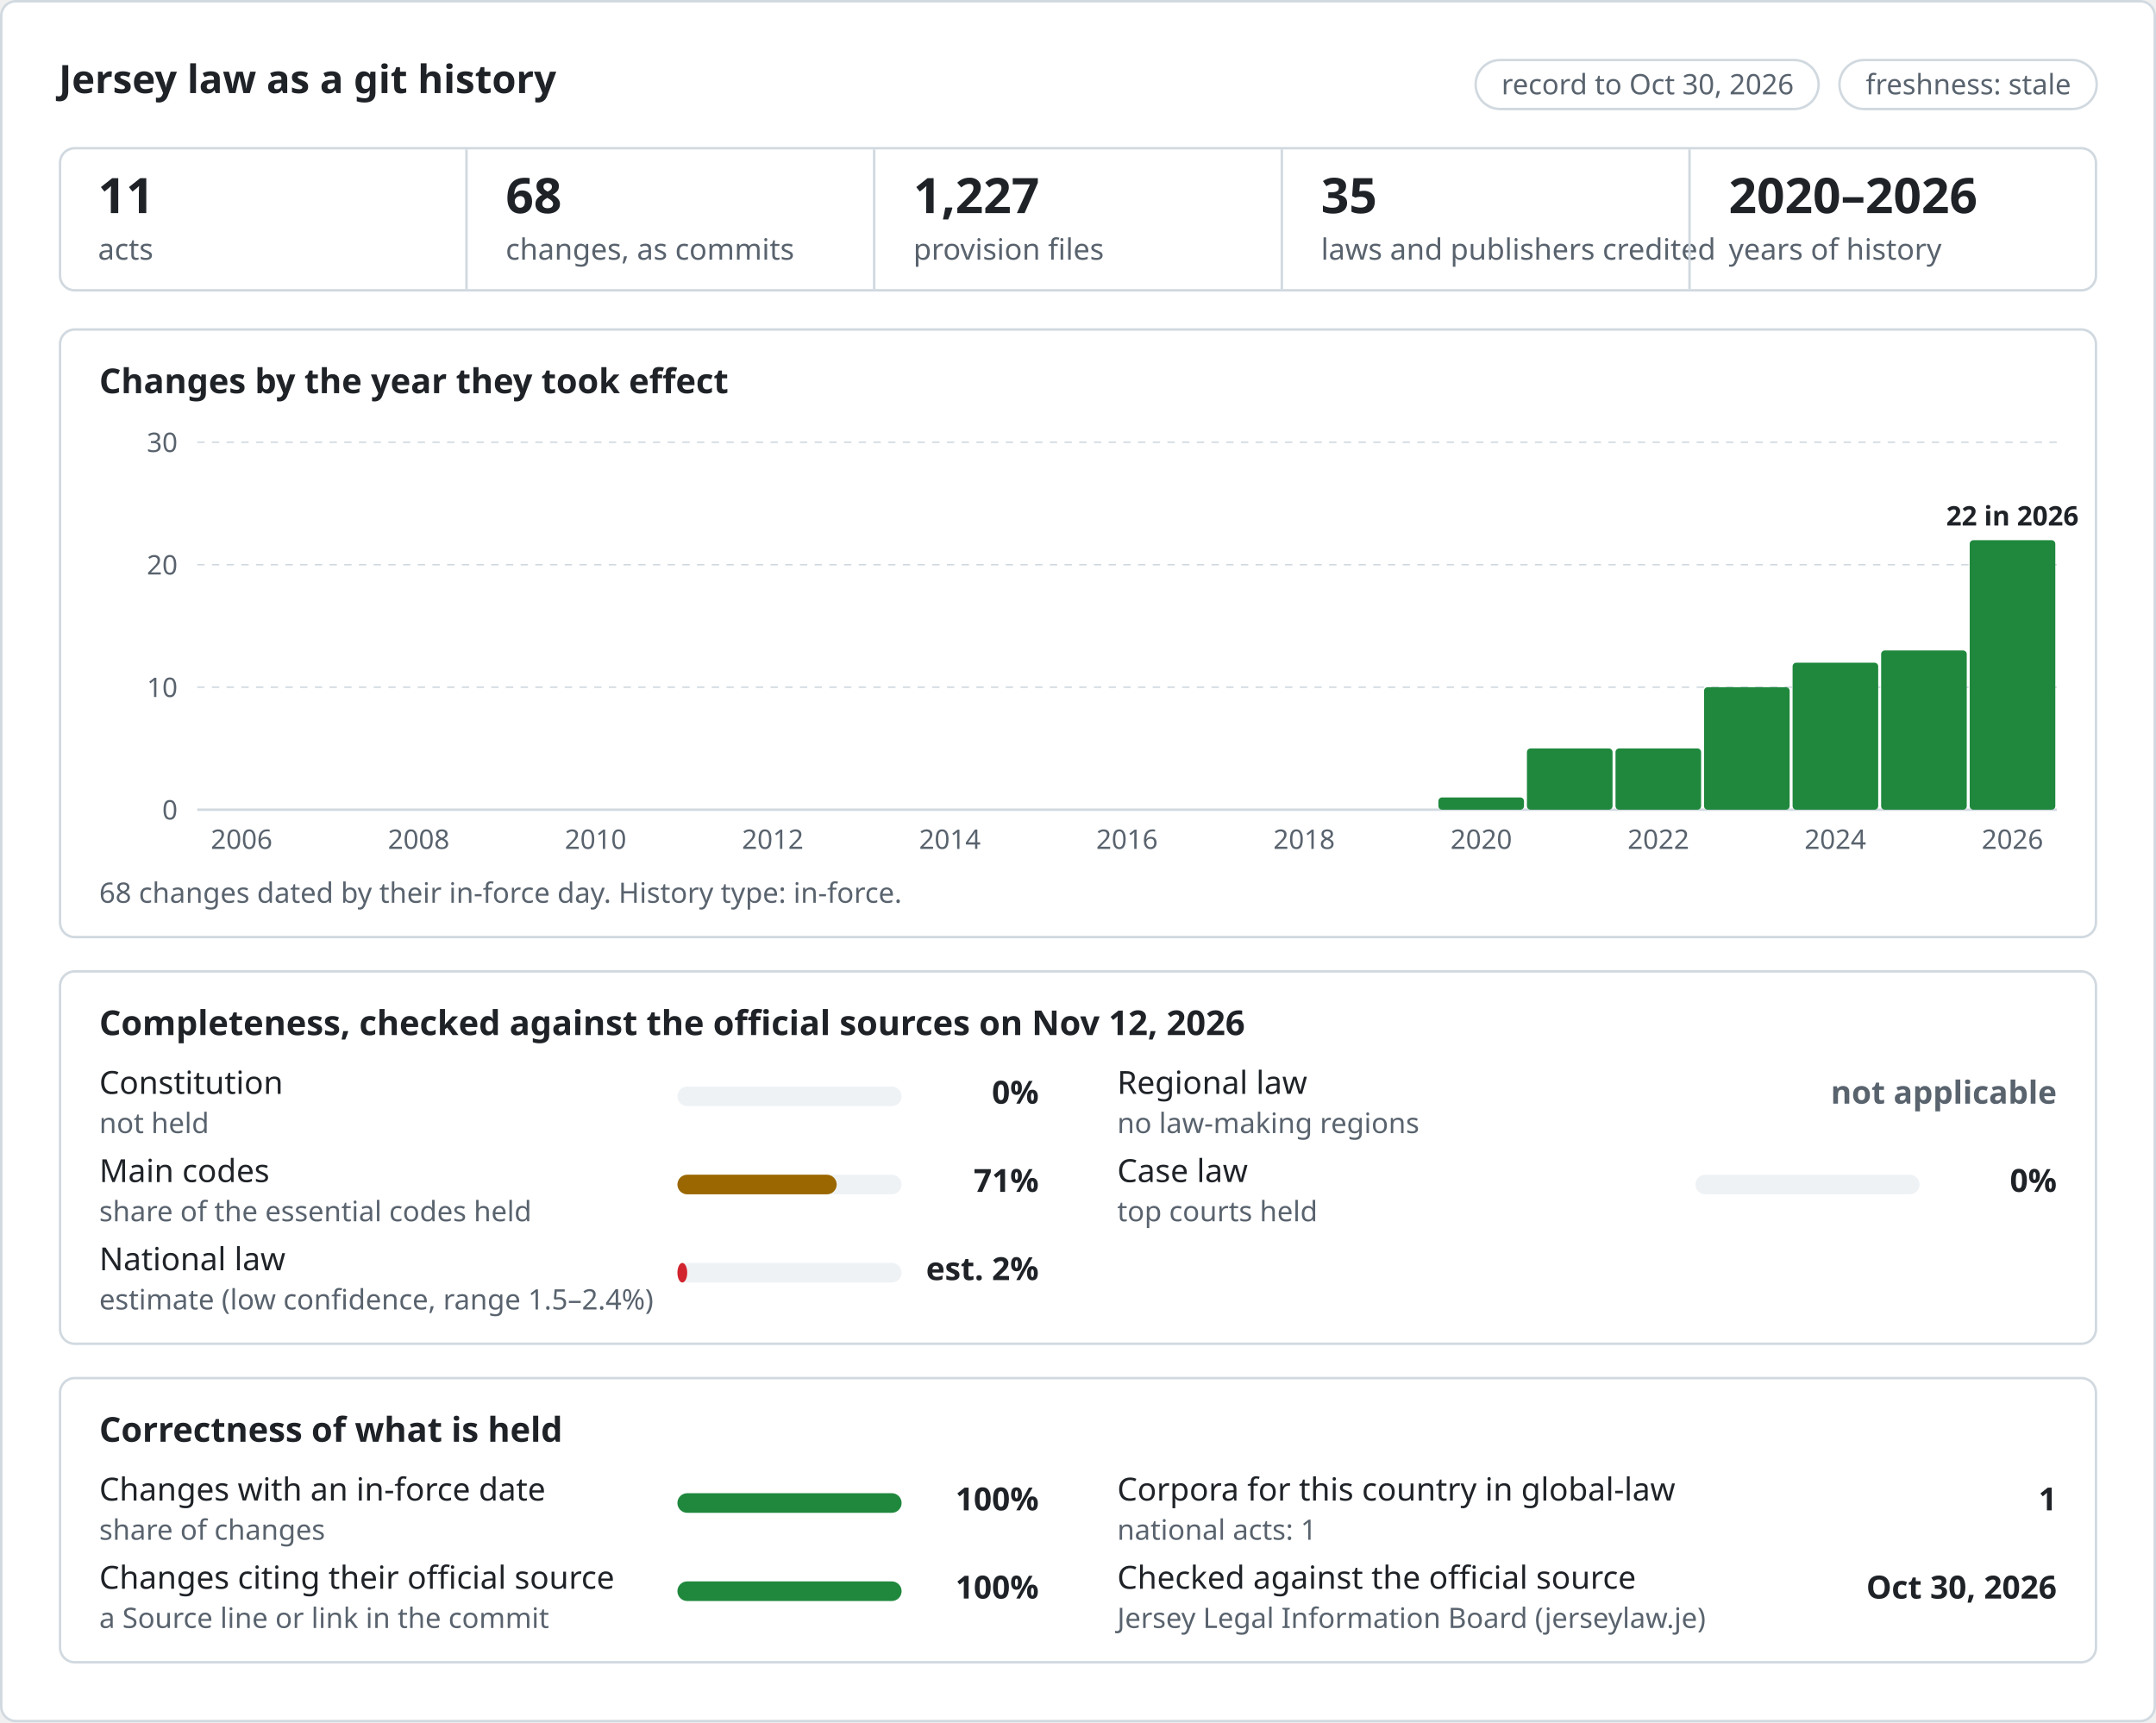
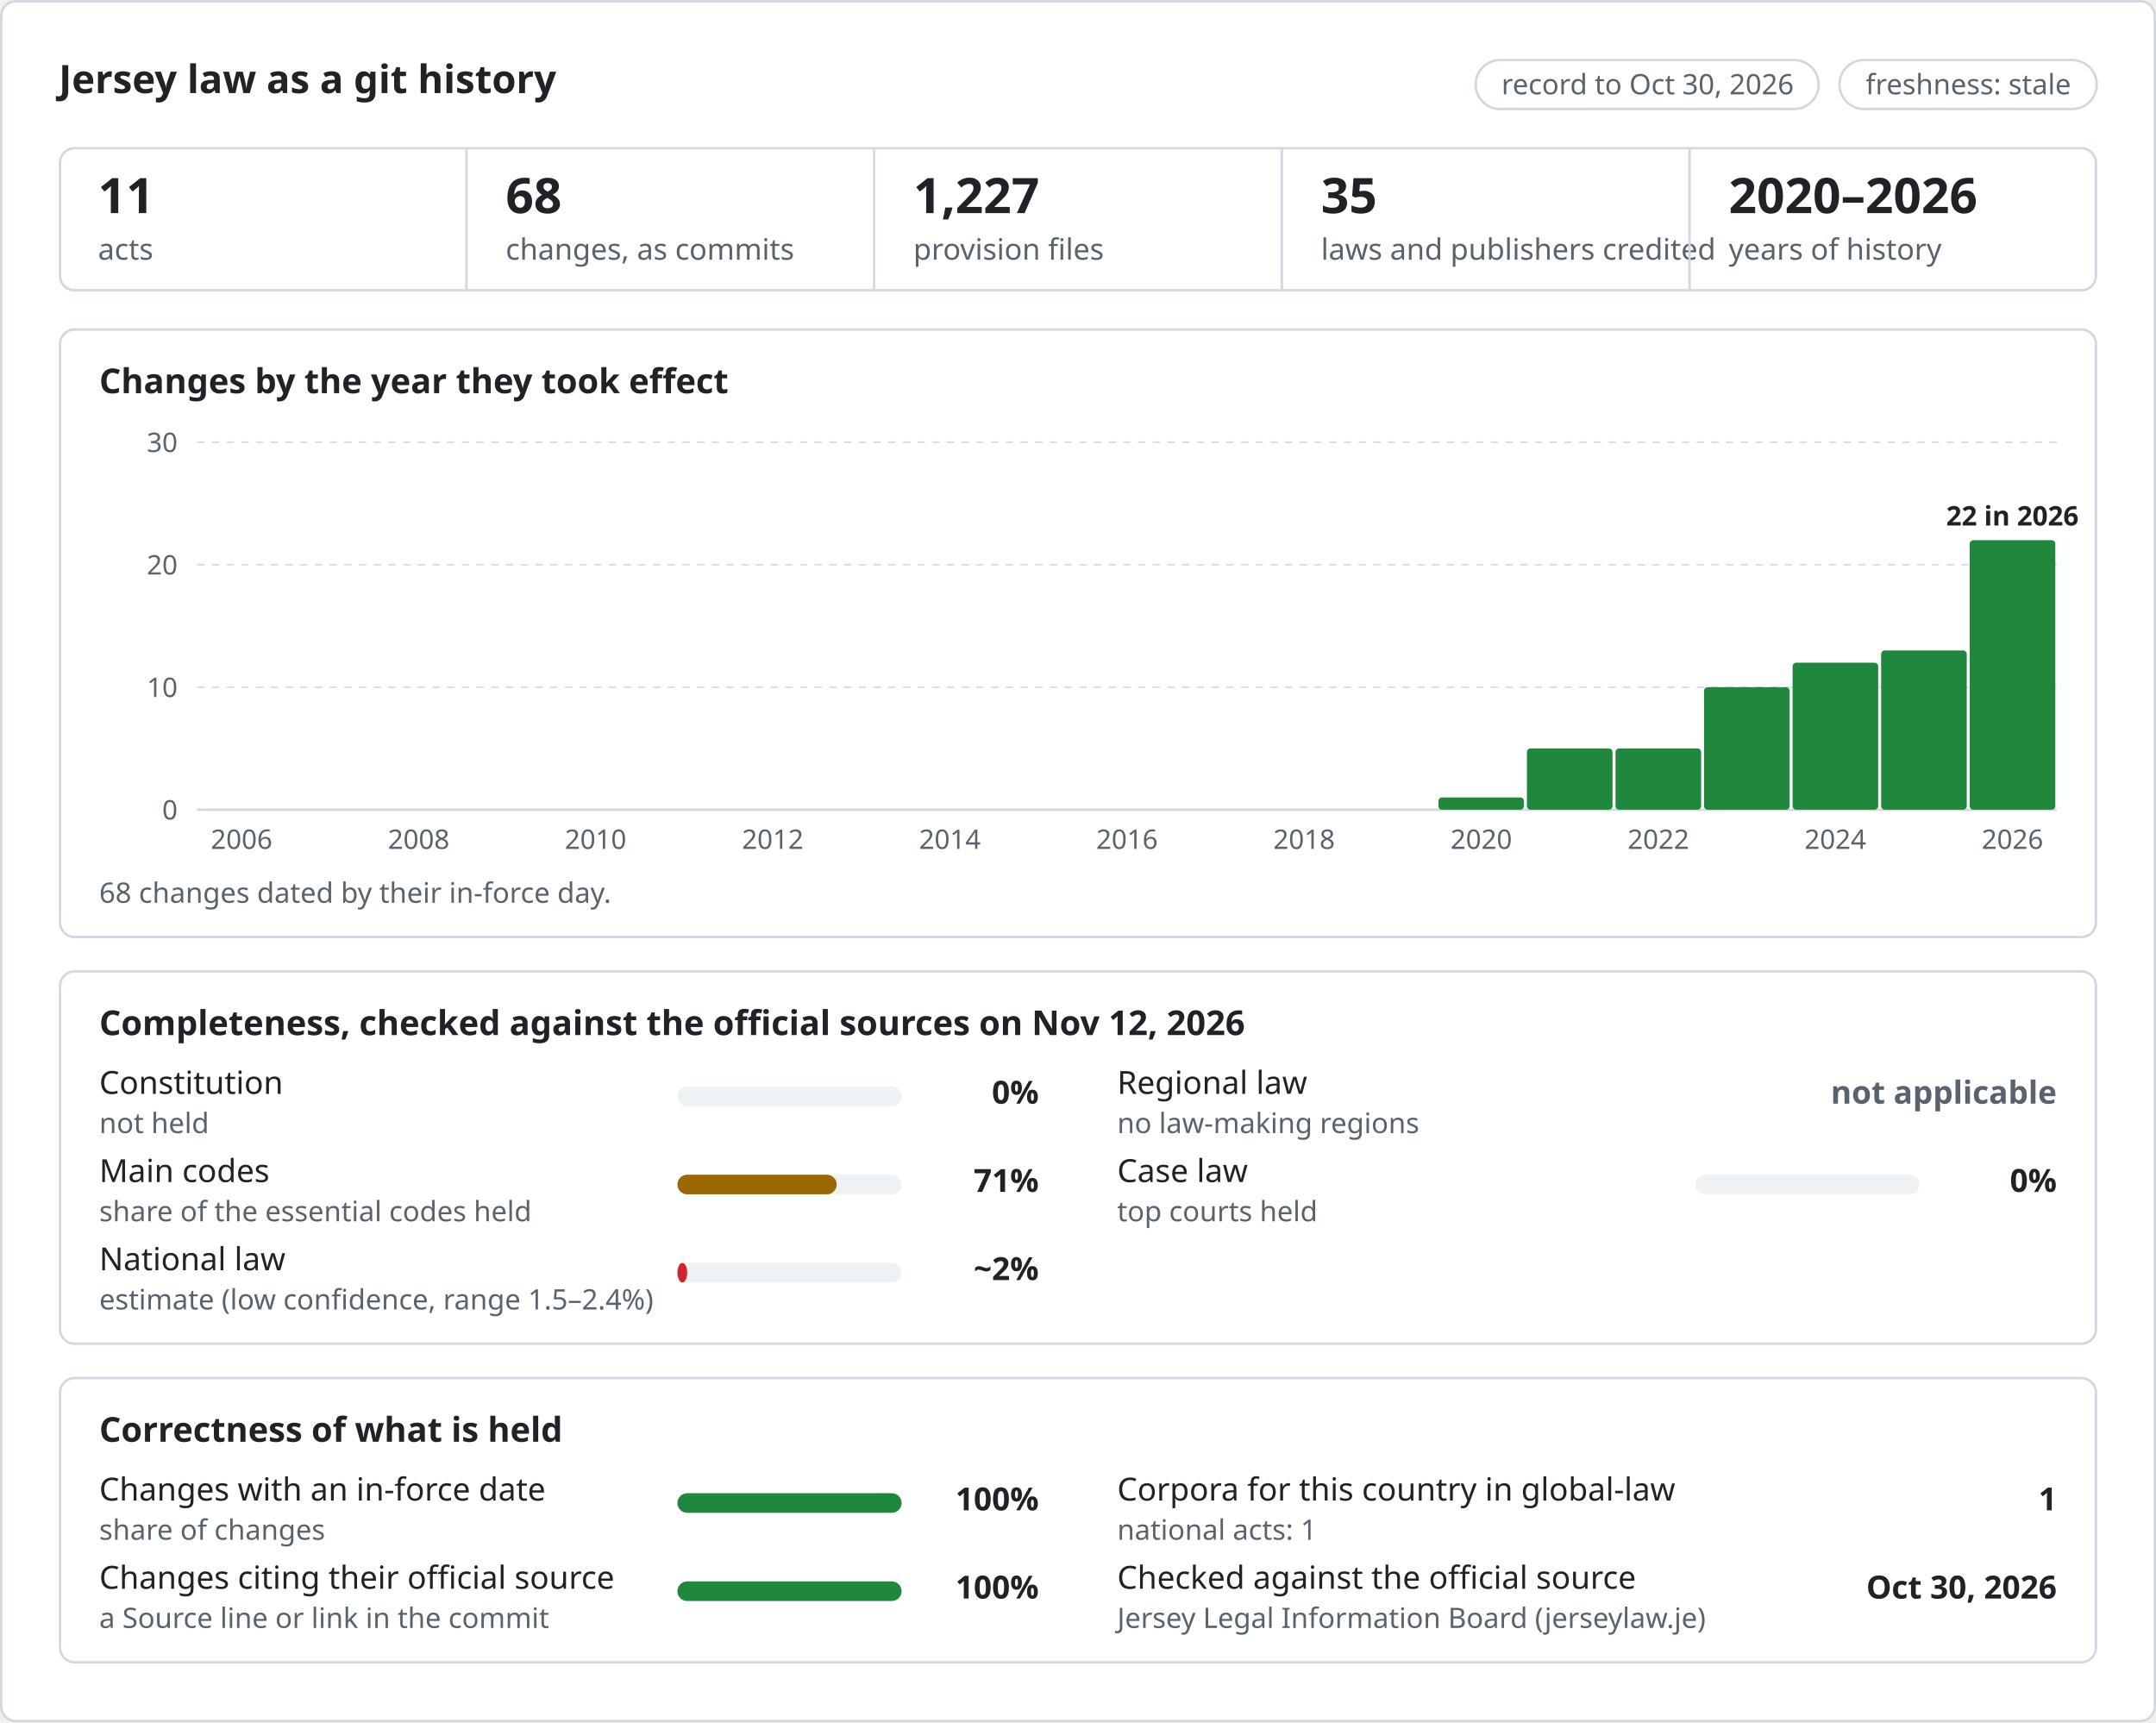
<svg xmlns="http://www.w3.org/2000/svg" width="880" height="703" viewBox="0 0 880 703" font-family="-apple-system,BlinkMacSystemFont,Segoe UI,Noto Sans,Helvetica,Arial,sans-serif">
  <rect x="0.5" y="0.5" width="879" height="702" rx="6" fill="#ffffff" stroke="#d1d9e0" />
  <text x="24" y="38" font-size="16" font-weight="600" fill="#1f2328">Jersey law as a git history</text>
  <rect x="602.3" y="24.5" width="140" height="20" rx="10" fill="none" stroke="#d1d9e0" />
  <text x="672.5" y="38.5" font-size="11.5" font-weight="500" text-anchor="middle" fill="#59636e">record to Oct 30, 2026</text>
  <rect x="750.8" y="24.5" width="105" height="20" rx="10" fill="none" stroke="#d1d9e0" />
  <text x="803.4" y="38.5" font-size="11.5" font-weight="500" text-anchor="middle" fill="#59636e">freshness: stale</text>
  <rect x="24.5" y="60.5" width="831" height="58" rx="6" fill="#ffffff" stroke="#d1d9e0" />
  <text x="40.0" y="87" font-size="20" font-weight="600" fill="#1f2328">11</text>
  <text x="40.0" y="106" font-size="12" fill="#59636e">acts</text>
  <line x1="190.4" y1="61" x2="190.4" y2="118" stroke="#d1d9e0" />
  <text x="206.4" y="87" font-size="20" font-weight="600" fill="#1f2328">68</text>
  <text x="206.4" y="106" font-size="12" fill="#59636e">changes, as commits</text>
  <line x1="356.8" y1="61" x2="356.8" y2="118" stroke="#d1d9e0" />
  <text x="372.8" y="87" font-size="20" font-weight="600" fill="#1f2328">1,227</text>
  <text x="372.8" y="106" font-size="12" fill="#59636e">provision files</text>
  <line x1="523.2" y1="61" x2="523.2" y2="118" stroke="#d1d9e0" />
  <text x="539.2" y="87" font-size="20" font-weight="600" fill="#1f2328">35</text>
  <text x="539.2" y="106" font-size="12" fill="#59636e" textLength="142" lengthAdjust="spacingAndGlyphs">laws and publishers credited</text>
  <line x1="689.6" y1="61" x2="689.6" y2="118" stroke="#d1d9e0" />
  <text x="705.6" y="87" font-size="20" font-weight="600" fill="#1f2328">2020–2026</text>
  <text x="705.6" y="106" font-size="12" fill="#59636e">years of history</text>
  <rect x="24.5" y="134.5" width="831" height="248" rx="6" fill="#ffffff" stroke="#d1d9e0" />
  <text x="40.5" y="160.5" font-size="14" font-weight="600" fill="#1f2328">Changes by the year they took effect</text>
  <line x1="80.5" y1="330.5" x2="839.5" y2="330.5" stroke="#d1d9e0" stroke-width="1" />
  <text x="72.5" y="334.5" font-size="11" text-anchor="end" fill="#59636e">0</text>
  <line x1="80.5" y1="280.5" x2="839.5" y2="280.5" stroke="#d1d9e0" stroke-width="0.6" stroke-dasharray="3 3" />
  <text x="72.5" y="284.5" font-size="11" text-anchor="end" fill="#59636e">10</text>
  <line x1="80.5" y1="230.5" x2="839.5" y2="230.5" stroke="#d1d9e0" stroke-width="0.6" stroke-dasharray="3 3" />
  <text x="72.5" y="234.5" font-size="11" text-anchor="end" fill="#59636e">20</text>
  <line x1="80.5" y1="180.5" x2="839.5" y2="180.5" stroke="#d1d9e0" stroke-width="0.6" stroke-dasharray="3 3" />
  <text x="72.5" y="184.5" font-size="11" text-anchor="end" fill="#59636e">30</text>
  <text x="98.6" y="346.5" font-size="11" text-anchor="middle" fill="#59636e">2006</text>
  <text x="170.9" y="346.5" font-size="11" text-anchor="middle" fill="#59636e">2008</text>
  <text x="243.1" y="346.5" font-size="11" text-anchor="middle" fill="#59636e">2010</text>
  <text x="315.4" y="346.5" font-size="11" text-anchor="middle" fill="#59636e">2012</text>
  <text x="387.7" y="346.5" font-size="11" text-anchor="middle" fill="#59636e">2014</text>
  <text x="460.0" y="346.5" font-size="11" text-anchor="middle" fill="#59636e">2016</text>
  <text x="532.3" y="346.5" font-size="11" text-anchor="middle" fill="#59636e">2018</text>
  <rect x="587.10" y="325.5" width="34.94" height="5.0" rx="1.5" fill="#1f883d" />
  <text x="604.6" y="346.5" font-size="11" text-anchor="middle" fill="#59636e">2020</text>
  <rect x="623.24" y="305.5" width="34.94" height="25.0" rx="1.5" fill="#1f883d" />
  <rect x="659.39" y="305.5" width="34.94" height="25.0" rx="1.5" fill="#1f883d" />
  <text x="676.9" y="346.5" font-size="11" text-anchor="middle" fill="#59636e">2022</text>
  <rect x="695.53" y="280.5" width="34.94" height="50.0" rx="1.5" fill="#1f883d" />
  <rect x="731.67" y="270.5" width="34.94" height="60.0" rx="1.5" fill="#1f883d" />
  <text x="749.1" y="346.5" font-size="11" text-anchor="middle" fill="#59636e">2024</text>
  <rect x="767.81" y="265.5" width="34.94" height="65.0" rx="1.5" fill="#1f883d" />
  <rect x="803.96" y="220.5" width="34.94" height="110.0" rx="1.5" fill="#1f883d" />
  <text x="821.4" y="346.5" font-size="11" text-anchor="middle" fill="#59636e">2026</text>
  <text x="821.4" y="214.5" font-size="11" font-weight="600" text-anchor="middle" fill="#1f2328">22 in 2026</text>
-   <text x="40.5" y="368.5" font-size="11.5" fill="#59636e">68 changes dated by their in-force day. History type: in-force.</text>
+   <text x="40.5" y="368.5" font-size="11.5" fill="#59636e">68 changes dated by their in-force day.</text>
  <rect x="24.5" y="396.5" width="831" height="152" rx="6" fill="#ffffff" stroke="#d1d9e0" />
  <text x="40.5" y="422.5" font-size="14" font-weight="600" fill="#1f2328">Completeness, checked against the official sources on Nov 12, 2026</text>
  <text x="40.5" y="446.5" font-size="13" fill="#1f2328">Constitution</text>
  <text x="40.5" y="462.5" font-size="11.5" fill="#59636e">not held</text>
  <g>
    <rect x="276.5" y="443.5" width="91.5" height="8" rx="4" fill="#eff2f5" />
  </g>
  <text x="424.0" y="450.5" font-size="13" font-weight="600" text-anchor="end" fill="#1f2328">0%</text>
  <text x="40.5" y="482.5" font-size="13" fill="#1f2328">Main codes</text>
  <text x="40.5" y="498.5" font-size="11.5" fill="#59636e">share of the essential codes held</text>
  <g>
    <rect x="276.5" y="479.5" width="91.5" height="8" rx="4" fill="#eff2f5" />
    <rect x="276.5" y="479.5" width="65.0" height="8" rx="4" fill="#9a6700" />
  </g>
  <text x="424.0" y="486.5" font-size="13" font-weight="600" text-anchor="end" fill="#1f2328">71%</text>
  <text x="40.5" y="518.5" font-size="13" fill="#1f2328">National law</text>
  <text x="40.5" y="534.5" font-size="11.5" fill="#59636e">estimate (low confidence, range 1.5–2.4%)</text>
  <g>
    <rect x="276.5" y="515.5" width="91.5" height="8" rx="4" fill="#eff2f5" />
    <rect x="276.5" y="515.5" width="4.0" height="8" rx="4" fill="#d1242f" />
  </g>
-   <text x="424.0" y="522.5" font-size="13" font-weight="600" text-anchor="end" fill="#1f2328">est. 2%</text>
+   <text x="424.0" y="522.5" font-size="13" font-weight="600" text-anchor="end" fill="#1f2328">~2%</text>
  <text x="456.0" y="446.5" font-size="13" fill="#1f2328">Regional law</text>
  <text x="456.0" y="462.5" font-size="11.5" fill="#59636e">no law-making regions</text>
  <text x="839.5" y="450.5" font-size="13" font-weight="600" text-anchor="end" fill="#59636e">not applicable</text>
  <text x="456.0" y="482.5" font-size="13" fill="#1f2328">Case law</text>
  <text x="456.0" y="498.5" font-size="11.5" fill="#59636e">top courts held</text>
  <g>
    <rect x="692.0" y="479.5" width="91.5" height="8" rx="4" fill="#eff2f5" />
  </g>
  <text x="839.5" y="486.5" font-size="13" font-weight="600" text-anchor="end" fill="#1f2328">0%</text>
  <rect x="24.5" y="562.5" width="831" height="116" rx="6" fill="#ffffff" stroke="#d1d9e0" />
  <text x="40.5" y="588.5" font-size="14" font-weight="600" fill="#1f2328">Correctness of what is held</text>
  <text x="40.5" y="612.5" font-size="13" fill="#1f2328">Changes with an in-force date</text>
  <text x="40.5" y="628.5" font-size="11.5" fill="#59636e">share of changes</text>
  <g>
    <rect x="276.5" y="609.5" width="91.5" height="8" rx="4" fill="#eff2f5" />
    <rect x="276.5" y="609.5" width="91.5" height="8" rx="4" fill="#1f883d" />
  </g>
  <text x="424.0" y="616.5" font-size="13" font-weight="600" text-anchor="end" fill="#1f2328">100%</text>
  <text x="40.5" y="648.5" font-size="13" fill="#1f2328">Changes citing their official source</text>
  <text x="40.5" y="664.5" font-size="11.5" fill="#59636e">a Source line or link in the commit</text>
  <g>
    <rect x="276.5" y="645.5" width="91.5" height="8" rx="4" fill="#eff2f5" />
    <rect x="276.5" y="645.5" width="91.5" height="8" rx="4" fill="#1f883d" />
  </g>
  <text x="424.0" y="652.5" font-size="13" font-weight="600" text-anchor="end" fill="#1f2328">100%</text>
  <text x="456.0" y="612.5" font-size="13" fill="#1f2328">Corpora for this country in global-law</text>
  <text x="456.0" y="628.5" font-size="11.5" fill="#59636e">national acts: 1</text>
  <text x="839.5" y="616.5" font-size="13" font-weight="600" text-anchor="end" fill="#1f2328">1</text>
  <text x="456.0" y="648.5" font-size="13" fill="#1f2328">Checked against the official source</text>
  <text x="456.0" y="664.5" font-size="11.5" fill="#59636e">Jersey Legal Information Board (jerseylaw.je)</text>
  <text x="839.5" y="652.5" font-size="13" font-weight="600" text-anchor="end" fill="#1f2328">Oct 30, 2026</text>
</svg>
